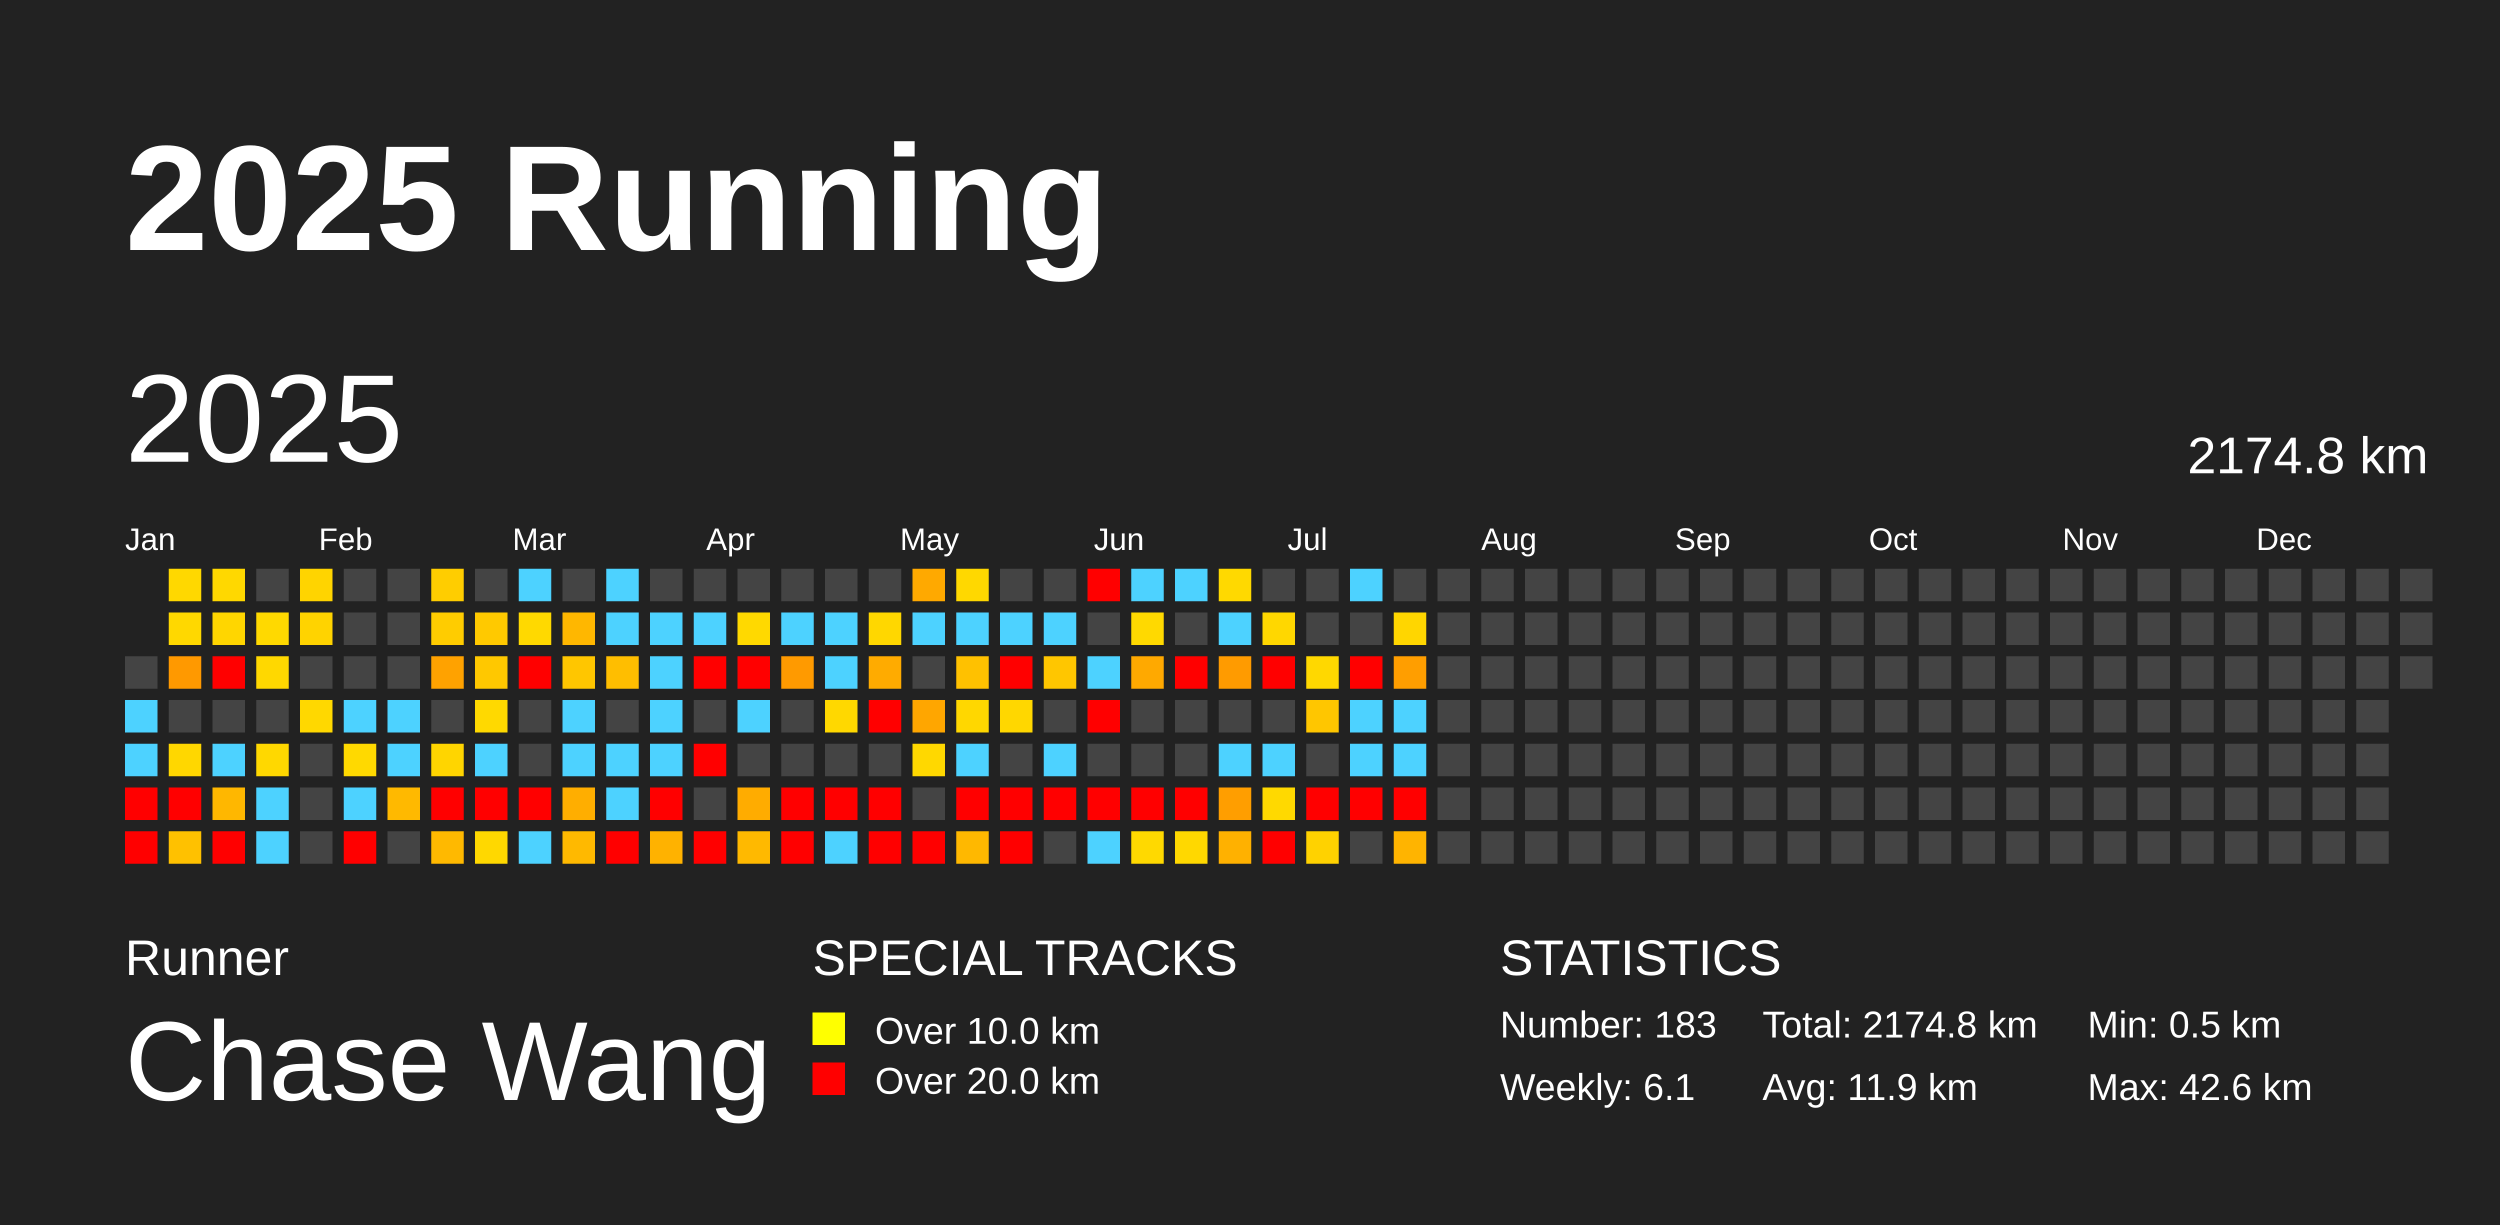
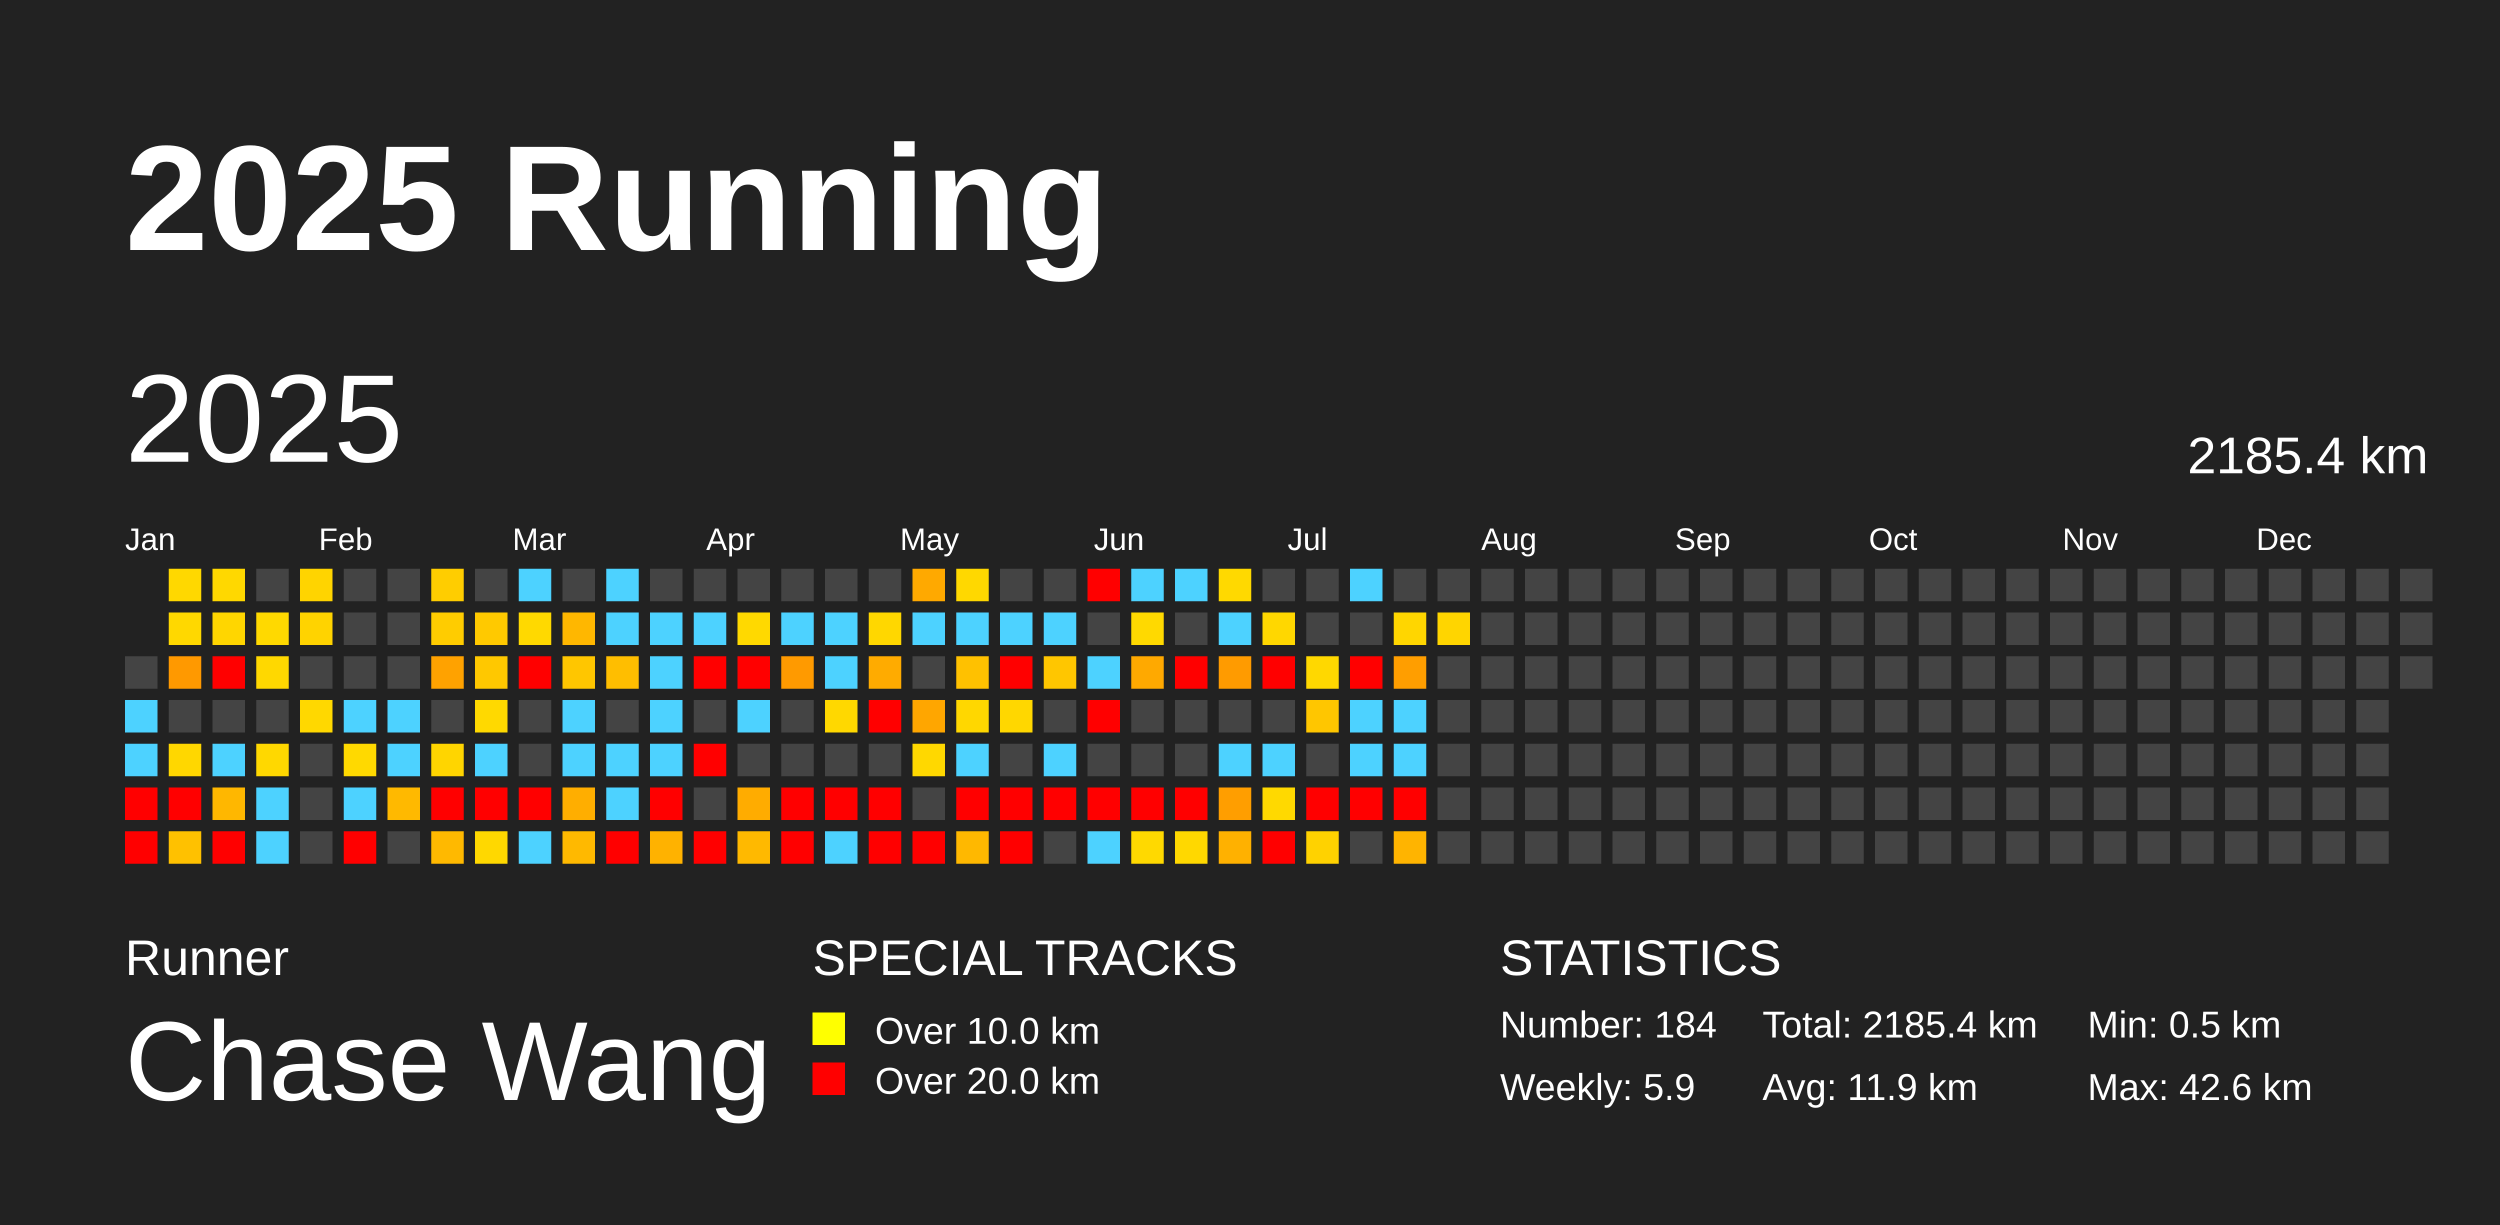
<svg xmlns="http://www.w3.org/2000/svg" baseProfile="full" height="98mm" version="1.1" viewBox="0,0,200,98" width="200mm">
  <defs />
  <rect fill="#222222" height="98" width="200" x="0" y="0" />
  <text fill="#FFFFFF" style="font-size:12px; font-family:Arial; font-weight:bold;" x="10" y="20">2025 Running</text>
  <text fill="#FFFFFF" style="font-size:4px; font-family:Arial" x="10" y="78">Runner</text>
  <text fill="#FFFFFF" style="font-size:9px; font-family:Arial" x="10" y="88">Chase Wang</text>
  <text fill="#FFFFFF" style="font-size:4px; font-family:Arial" x="65" y="78">SPECIAL TRACKS</text>
  <rect fill="yellow" height="2.6" width="2.6" x="65" y="81" />
  <text fill="#FFFFFF" style="font-size:3px; font-family:Arial" x="70" y="83.5">Over 10.0 km</text>
  <rect fill="red" height="2.6" width="2.6" x="65" y="85" />
  <text fill="#FFFFFF" style="font-size:3px; font-family:Arial" x="70" y="87.5">Over 20.0 km</text>
  <text fill="#FFFFFF" style="font-size:4px; font-family:Arial" x="120" y="78">STATISTICS</text>
-   <text fill="#FFFFFF" style="font-size:3px; font-family:Arial" x="120" y="83">Number: 183</text>
-   <text fill="#FFFFFF" style="font-size:3px; font-family:Arial" x="120" y="88">Weekly: 6.1</text>
-   <text fill="#FFFFFF" style="font-size:3px; font-family:Arial" x="141" y="83">Total: 2174.8 km</text>
+   <text fill="#FFFFFF" style="font-size:3px; font-family:Arial" x="120" y="83">Number: 184</text>
+   <text fill="#FFFFFF" style="font-size:3px; font-family:Arial" x="120" y="88">Weekly: 5.9</text>
+   <text fill="#FFFFFF" style="font-size:3px; font-family:Arial" x="141" y="83">Total: 2185.4 km</text>
  <text fill="#FFFFFF" style="font-size:3px; font-family:Arial" x="141" y="88">Avg: 11.9 km</text>
  <text fill="#FFFFFF" style="font-size:3px; font-family:Arial" x="167" y="83">Min: 0.5 km</text>
  <text fill="#FFFFFF" style="font-size:3px; font-family:Arial" x="167" y="88">Max: 42.6 km</text>
  <text dominant-baseline="hanging" fill="#FFFFFF" style="font-size:10.0px; font-family:Arial;" x="10" y="30">2025</text>
-   <text dominant-baseline="hanging" fill="#FFFFFF" style="font-size:4.125px; font-family:Arial;" x="175" y="35">2174.8 km</text>
+   <text dominant-baseline="hanging" fill="#FFFFFF" style="font-size:4.125px; font-family:Arial;" x="175" y="35">2185.4 km</text>
  <text fill="#FFFFFF" style="font-size:2.5px; font-family:Arial" x="10.0" y="44">Jan</text>
  <text fill="#FFFFFF" style="font-size:2.5px; font-family:Arial" x="25.5" y="44">Feb</text>
  <text fill="#FFFFFF" style="font-size:2.5px; font-family:Arial" x="41.0" y="44">Mar</text>
  <text fill="#FFFFFF" style="font-size:2.5px; font-family:Arial" x="56.5" y="44">Apr</text>
  <text fill="#FFFFFF" style="font-size:2.5px; font-family:Arial" x="72.0" y="44">May</text>
  <text fill="#FFFFFF" style="font-size:2.5px; font-family:Arial" x="87.5" y="44">Jun</text>
  <text fill="#FFFFFF" style="font-size:2.5px; font-family:Arial" x="103.0" y="44">Jul</text>
  <text fill="#FFFFFF" style="font-size:2.5px; font-family:Arial" x="118.5" y="44">Aug</text>
  <text fill="#FFFFFF" style="font-size:2.5px; font-family:Arial" x="134.0" y="44">Sep</text>
  <text fill="#FFFFFF" style="font-size:2.5px; font-family:Arial" x="149.5" y="44">Oct</text>
  <text fill="#FFFFFF" style="font-size:2.5px; font-family:Arial" x="165.0" y="44">Nov</text>
  <text fill="#FFFFFF" style="font-size:2.5px; font-family:Arial" x="180.5" y="44">Dec</text>
  <rect fill="#444444" height="2.6" width="2.6" x="10.0" y="52.5" />
  <rect fill="#4dd2ff" height="2.6" width="2.6" x="10.0" y="56.0" />
  <rect fill="#4dd2ff" height="2.6" width="2.6" x="10.0" y="59.5" />
  <rect fill="red" height="2.6" width="2.6" x="10.0" y="63.0" />
  <rect fill="red" height="2.6" width="2.6" x="10.0" y="66.5" />
  <rect fill="#ffd800" height="2.6" width="2.6" x="13.5" y="45.5" />
  <rect fill="#ffd800" height="2.6" width="2.6" x="13.5" y="49.0" />
  <rect fill="#ff9900" height="2.6" width="2.6" x="13.5" y="52.5" />
  <rect fill="#444444" height="2.6" width="2.6" x="13.5" y="56.0" />
  <rect fill="#ffd700" height="2.6" width="2.6" x="13.5" y="59.5" />
  <rect fill="red" height="2.6" width="2.6" x="13.5" y="63.0" />
  <rect fill="#ffc100" height="2.6" width="2.6" x="13.5" y="66.5" />
  <rect fill="#ffd800" height="2.6" width="2.6" x="17.0" y="45.5" />
  <rect fill="#ffd600" height="2.6" width="2.6" x="17.0" y="49.0" />
  <rect fill="red" height="2.6" width="2.6" x="17.0" y="52.5" />
  <rect fill="#444444" height="2.6" width="2.6" x="17.0" y="56.0" />
  <rect fill="#4dd2ff" height="2.6" width="2.6" x="17.0" y="59.5" />
  <rect fill="#ffb700" height="2.6" width="2.6" x="17.0" y="63.0" />
  <rect fill="red" height="2.6" width="2.6" x="17.0" y="66.5" />
  <rect fill="#444444" height="2.6" width="2.6" x="20.5" y="45.5" />
  <rect fill="#ffd900" height="2.6" width="2.6" x="20.5" y="49.0" />
  <rect fill="#ffd800" height="2.6" width="2.6" x="20.5" y="52.5" />
  <rect fill="#444444" height="2.6" width="2.6" x="20.5" y="56.0" />
  <rect fill="#ffd800" height="2.6" width="2.6" x="20.5" y="59.5" />
  <rect fill="#4dd2ff" height="2.6" width="2.6" x="20.5" y="63.0" />
  <rect fill="#4dd2ff" height="2.6" width="2.6" x="20.5" y="66.5" />
  <rect fill="#ffd400" height="2.6" width="2.6" x="24.0" y="45.5" />
  <rect fill="#ffd300" height="2.6" width="2.6" x="24.0" y="49.0" />
  <rect fill="#444444" height="2.6" width="2.6" x="24.0" y="52.5" />
  <rect fill="#ffd800" height="2.6" width="2.6" x="24.0" y="56.0" />
  <rect fill="#444444" height="2.6" width="2.6" x="24.0" y="59.5" />
  <rect fill="#444444" height="2.6" width="2.6" x="24.0" y="63.0" />
  <rect fill="#444444" height="2.6" width="2.6" x="24.0" y="66.5" />
  <rect fill="#444444" height="2.6" width="2.6" x="27.5" y="45.5" />
  <rect fill="#444444" height="2.6" width="2.6" x="27.5" y="49.0" />
  <rect fill="#444444" height="2.6" width="2.6" x="27.5" y="52.5" />
  <rect fill="#4dd2ff" height="2.6" width="2.6" x="27.5" y="56.0" />
  <rect fill="#ffd900" height="2.6" width="2.6" x="27.5" y="59.5" />
  <rect fill="#4dd2ff" height="2.6" width="2.6" x="27.5" y="63.0" />
  <rect fill="red" height="2.6" width="2.6" x="27.5" y="66.5" />
  <rect fill="#444444" height="2.6" width="2.6" x="31.0" y="45.5" />
  <rect fill="#444444" height="2.6" width="2.6" x="31.0" y="49.0" />
  <rect fill="#444444" height="2.6" width="2.6" x="31.0" y="52.5" />
  <rect fill="#4dd2ff" height="2.6" width="2.6" x="31.0" y="56.0" />
  <rect fill="#4dd2ff" height="2.6" width="2.6" x="31.0" y="59.5" />
  <rect fill="#ffb900" height="2.6" width="2.6" x="31.0" y="63.0" />
  <rect fill="#444444" height="2.6" width="2.6" x="31.0" y="66.5" />
  <rect fill="#ffcd00" height="2.6" width="2.6" x="34.5" y="45.5" />
  <rect fill="#ffcc00" height="2.6" width="2.6" x="34.5" y="49.0" />
  <rect fill="#ffa200" height="2.6" width="2.6" x="34.5" y="52.5" />
  <rect fill="#444444" height="2.6" width="2.6" x="34.5" y="56.0" />
  <rect fill="#ffd500" height="2.6" width="2.6" x="34.5" y="59.5" />
  <rect fill="red" height="2.6" width="2.6" x="34.5" y="63.0" />
  <rect fill="#ffb900" height="2.6" width="2.6" x="34.5" y="66.5" />
  <rect fill="#444444" height="2.6" width="2.6" x="38.0" y="45.5" />
  <rect fill="#ffc900" height="2.6" width="2.6" x="38.0" y="49.0" />
  <rect fill="#ffc800" height="2.6" width="2.6" x="38.0" y="52.5" />
  <rect fill="#ffd900" height="2.6" width="2.6" x="38.0" y="56.0" />
  <rect fill="#4dd2ff" height="2.6" width="2.6" x="38.0" y="59.5" />
  <rect fill="red" height="2.6" width="2.6" x="38.0" y="63.0" />
  <rect fill="#ffd800" height="2.6" width="2.6" x="38.0" y="66.5" />
  <rect fill="#4dd2ff" height="2.6" width="2.6" x="41.5" y="45.5" />
  <rect fill="#ffd900" height="2.6" width="2.6" x="41.5" y="49.0" />
  <rect fill="red" height="2.6" width="2.6" x="41.5" y="52.5" />
  <rect fill="#444444" height="2.6" width="2.6" x="41.5" y="56.0" />
  <rect fill="#444444" height="2.6" width="2.6" x="41.5" y="59.5" />
  <rect fill="red" height="2.6" width="2.6" x="41.5" y="63.0" />
  <rect fill="#4dd2ff" height="2.6" width="2.6" x="41.5" y="66.5" />
  <rect fill="#444444" height="2.6" width="2.6" x="45.0" y="45.5" />
  <rect fill="#ffb700" height="2.6" width="2.6" x="45.0" y="49.0" />
  <rect fill="#ffc600" height="2.6" width="2.6" x="45.0" y="52.5" />
  <rect fill="#4dd2ff" height="2.6" width="2.6" x="45.0" y="56.0" />
  <rect fill="#4dd2ff" height="2.6" width="2.6" x="45.0" y="59.5" />
  <rect fill="#ffae00" height="2.6" width="2.6" x="45.0" y="63.0" />
  <rect fill="#ffb900" height="2.6" width="2.6" x="45.0" y="66.5" />
  <rect fill="#4dd2ff" height="2.6" width="2.6" x="48.5" y="45.5" />
  <rect fill="#4dd2ff" height="2.6" width="2.6" x="48.5" y="49.0" />
  <rect fill="#ffbe00" height="2.6" width="2.6" x="48.5" y="52.5" />
  <rect fill="#444444" height="2.6" width="2.6" x="48.5" y="56.0" />
  <rect fill="#4dd2ff" height="2.6" width="2.6" x="48.5" y="59.5" />
  <rect fill="#4dd2ff" height="2.6" width="2.6" x="48.5" y="63.0" />
  <rect fill="red" height="2.6" width="2.6" x="48.5" y="66.5" />
  <rect fill="#444444" height="2.6" width="2.6" x="52.0" y="45.5" />
  <rect fill="#4dd2ff" height="2.6" width="2.6" x="52.0" y="49.0" />
  <rect fill="#4dd2ff" height="2.6" width="2.6" x="52.0" y="52.5" />
  <rect fill="#4dd2ff" height="2.6" width="2.6" x="52.0" y="56.0" />
  <rect fill="#4dd2ff" height="2.6" width="2.6" x="52.0" y="59.5" />
  <rect fill="red" height="2.6" width="2.6" x="52.0" y="63.0" />
  <rect fill="#ffb200" height="2.6" width="2.6" x="52.0" y="66.5" />
  <rect fill="#444444" height="2.6" width="2.6" x="55.5" y="45.5" />
  <rect fill="#4dd2ff" height="2.6" width="2.6" x="55.5" y="49.0" />
  <rect fill="red" height="2.6" width="2.6" x="55.5" y="52.5" />
  <rect fill="#444444" height="2.6" width="2.6" x="55.5" y="56.0" />
  <rect fill="red" height="2.6" width="2.6" x="55.5" y="59.5" />
  <rect fill="#444444" height="2.6" width="2.6" x="55.5" y="63.0" />
  <rect fill="red" height="2.6" width="2.6" x="55.5" y="66.5" />
  <rect fill="#444444" height="2.6" width="2.6" x="59.0" y="45.5" />
  <rect fill="#ffd900" height="2.6" width="2.6" x="59.0" y="49.0" />
  <rect fill="red" height="2.6" width="2.6" x="59.0" y="52.5" />
  <rect fill="#4dd2ff" height="2.6" width="2.6" x="59.0" y="56.0" />
  <rect fill="#444444" height="2.6" width="2.6" x="59.0" y="59.5" />
  <rect fill="#ffac00" height="2.6" width="2.6" x="59.0" y="63.0" />
  <rect fill="#ffb900" height="2.6" width="2.6" x="59.0" y="66.5" />
  <rect fill="#444444" height="2.6" width="2.6" x="62.5" y="45.5" />
  <rect fill="#4dd2ff" height="2.6" width="2.6" x="62.5" y="49.0" />
  <rect fill="#ff9a00" height="2.6" width="2.6" x="62.5" y="52.5" />
  <rect fill="#444444" height="2.6" width="2.6" x="62.5" y="56.0" />
  <rect fill="#444444" height="2.6" width="2.6" x="62.5" y="59.5" />
  <rect fill="red" height="2.6" width="2.6" x="62.5" y="63.0" />
  <rect fill="red" height="2.6" width="2.6" x="62.5" y="66.5" />
  <rect fill="#444444" height="2.6" width="2.6" x="66.0" y="45.5" />
  <rect fill="#4dd2ff" height="2.6" width="2.6" x="66.0" y="49.0" />
  <rect fill="#4dd2ff" height="2.6" width="2.6" x="66.0" y="52.5" />
  <rect fill="#ffd800" height="2.6" width="2.6" x="66.0" y="56.0" />
  <rect fill="#444444" height="2.6" width="2.6" x="66.0" y="59.5" />
  <rect fill="red" height="2.6" width="2.6" x="66.0" y="63.0" />
  <rect fill="#4dd2ff" height="2.6" width="2.6" x="66.0" y="66.5" />
  <rect fill="#444444" height="2.6" width="2.6" x="69.5" y="45.5" />
  <rect fill="#ffd700" height="2.6" width="2.6" x="69.5" y="49.0" />
  <rect fill="#ffab00" height="2.6" width="2.6" x="69.5" y="52.5" />
  <rect fill="red" height="2.6" width="2.6" x="69.5" y="56.0" />
  <rect fill="#444444" height="2.6" width="2.6" x="69.5" y="59.5" />
  <rect fill="red" height="2.6" width="2.6" x="69.5" y="63.0" />
  <rect fill="red" height="2.6" width="2.6" x="69.5" y="66.5" />
  <rect fill="#ffa900" height="2.6" width="2.6" x="73.0" y="45.5" />
  <rect fill="#4dd2ff" height="2.6" width="2.6" x="73.0" y="49.0" />
  <rect fill="#444444" height="2.6" width="2.6" x="73.0" y="52.5" />
  <rect fill="#ffa600" height="2.6" width="2.6" x="73.0" y="56.0" />
  <rect fill="#ffd800" height="2.6" width="2.6" x="73.0" y="59.5" />
  <rect fill="#444444" height="2.6" width="2.6" x="73.0" y="63.0" />
  <rect fill="red" height="2.6" width="2.6" x="73.0" y="66.5" />
  <rect fill="#ffd800" height="2.6" width="2.6" x="76.5" y="45.5" />
  <rect fill="#4dd2ff" height="2.6" width="2.6" x="76.5" y="49.0" />
  <rect fill="#ffc100" height="2.6" width="2.6" x="76.5" y="52.5" />
  <rect fill="#ffd700" height="2.6" width="2.6" x="76.5" y="56.0" />
  <rect fill="#4dd2ff" height="2.6" width="2.6" x="76.5" y="59.5" />
  <rect fill="red" height="2.6" width="2.6" x="76.5" y="63.0" />
  <rect fill="#ffb800" height="2.6" width="2.6" x="76.5" y="66.5" />
  <rect fill="#444444" height="2.6" width="2.6" x="80.0" y="45.5" />
  <rect fill="#4dd2ff" height="2.6" width="2.6" x="80.0" y="49.0" />
  <rect fill="red" height="2.6" width="2.6" x="80.0" y="52.5" />
  <rect fill="#ffd700" height="2.6" width="2.6" x="80.0" y="56.0" />
  <rect fill="#444444" height="2.6" width="2.6" x="80.0" y="59.5" />
  <rect fill="red" height="2.6" width="2.6" x="80.0" y="63.0" />
  <rect fill="red" height="2.6" width="2.6" x="80.0" y="66.5" />
  <rect fill="#444444" height="2.6" width="2.6" x="83.5" y="45.5" />
  <rect fill="#4dd2ff" height="2.6" width="2.6" x="83.5" y="49.0" />
  <rect fill="#ffc600" height="2.6" width="2.6" x="83.5" y="52.5" />
  <rect fill="#444444" height="2.6" width="2.6" x="83.5" y="56.0" />
  <rect fill="#4dd2ff" height="2.6" width="2.6" x="83.5" y="59.5" />
  <rect fill="red" height="2.6" width="2.6" x="83.5" y="63.0" />
  <rect fill="#444444" height="2.6" width="2.6" x="83.5" y="66.5" />
  <rect fill="red" height="2.6" width="2.6" x="87.0" y="45.5" />
  <rect fill="#444444" height="2.6" width="2.6" x="87.0" y="49.0" />
  <rect fill="#4dd2ff" height="2.6" width="2.6" x="87.0" y="52.5" />
  <rect fill="red" height="2.6" width="2.6" x="87.0" y="56.0" />
  <rect fill="#444444" height="2.6" width="2.6" x="87.0" y="59.5" />
  <rect fill="red" height="2.6" width="2.6" x="87.0" y="63.0" />
  <rect fill="#4dd2ff" height="2.6" width="2.6" x="87.0" y="66.5" />
  <rect fill="#4dd2ff" height="2.6" width="2.6" x="90.5" y="45.5" />
  <rect fill="#ffd900" height="2.6" width="2.6" x="90.5" y="49.0" />
  <rect fill="#ffa900" height="2.6" width="2.6" x="90.5" y="52.5" />
  <rect fill="#444444" height="2.6" width="2.6" x="90.5" y="56.0" />
  <rect fill="#444444" height="2.6" width="2.6" x="90.5" y="59.5" />
  <rect fill="red" height="2.6" width="2.6" x="90.5" y="63.0" />
  <rect fill="#ffd900" height="2.6" width="2.6" x="90.5" y="66.5" />
  <rect fill="#4dd2ff" height="2.6" width="2.6" x="94.0" y="45.5" />
  <rect fill="#444444" height="2.6" width="2.6" x="94.0" y="49.0" />
  <rect fill="red" height="2.6" width="2.6" x="94.0" y="52.5" />
  <rect fill="#444444" height="2.6" width="2.6" x="94.0" y="56.0" />
  <rect fill="#444444" height="2.6" width="2.6" x="94.0" y="59.5" />
  <rect fill="red" height="2.6" width="2.6" x="94.0" y="63.0" />
  <rect fill="#ffd800" height="2.6" width="2.6" x="94.0" y="66.5" />
  <rect fill="#ffd900" height="2.6" width="2.6" x="97.5" y="45.5" />
  <rect fill="#4dd2ff" height="2.6" width="2.6" x="97.5" y="49.0" />
  <rect fill="#ff9b00" height="2.6" width="2.6" x="97.5" y="52.5" />
  <rect fill="#444444" height="2.6" width="2.6" x="97.5" y="56.0" />
  <rect fill="#4dd2ff" height="2.6" width="2.6" x="97.5" y="59.5" />
  <rect fill="#ff9e00" height="2.6" width="2.6" x="97.5" y="63.0" />
  <rect fill="#ffb100" height="2.6" width="2.6" x="97.5" y="66.5" />
  <rect fill="#444444" height="2.6" width="2.6" x="101.0" y="45.5" />
  <rect fill="#ffd700" height="2.6" width="2.6" x="101.0" y="49.0" />
  <rect fill="red" height="2.6" width="2.6" x="101.0" y="52.5" />
  <rect fill="#444444" height="2.6" width="2.6" x="101.0" y="56.0" />
  <rect fill="#4dd2ff" height="2.6" width="2.6" x="101.0" y="59.5" />
  <rect fill="#ffd900" height="2.6" width="2.6" x="101.0" y="63.0" />
  <rect fill="red" height="2.6" width="2.6" x="101.0" y="66.5" />
  <rect fill="#444444" height="2.6" width="2.6" x="104.5" y="45.5" />
  <rect fill="#444444" height="2.6" width="2.6" x="104.5" y="49.0" />
  <rect fill="#ffd800" height="2.6" width="2.6" x="104.5" y="52.5" />
  <rect fill="#ffc600" height="2.6" width="2.6" x="104.5" y="56.0" />
  <rect fill="#444444" height="2.6" width="2.6" x="104.5" y="59.5" />
  <rect fill="red" height="2.6" width="2.6" x="104.5" y="63.0" />
  <rect fill="#ffd200" height="2.6" width="2.6" x="104.5" y="66.5" />
  <rect fill="#4dd2ff" height="2.6" width="2.6" x="108.0" y="45.5" />
  <rect fill="#444444" height="2.6" width="2.6" x="108.0" y="49.0" />
  <rect fill="red" height="2.6" width="2.6" x="108.0" y="52.5" />
  <rect fill="#4dd2ff" height="2.6" width="2.6" x="108.0" y="56.0" />
  <rect fill="#4dd2ff" height="2.6" width="2.6" x="108.0" y="59.5" />
  <rect fill="red" height="2.6" width="2.6" x="108.0" y="63.0" />
  <rect fill="#444444" height="2.6" width="2.6" x="108.0" y="66.5" />
  <rect fill="#444444" height="2.6" width="2.6" x="111.5" y="45.5" />
  <rect fill="#ffd600" height="2.6" width="2.6" x="111.5" y="49.0" />
  <rect fill="#ff9e00" height="2.6" width="2.6" x="111.5" y="52.5" />
  <rect fill="#4dd2ff" height="2.6" width="2.6" x="111.5" y="56.0" />
  <rect fill="#4dd2ff" height="2.6" width="2.6" x="111.5" y="59.5" />
  <rect fill="red" height="2.6" width="2.6" x="111.5" y="63.0" />
  <rect fill="#ffb400" height="2.6" width="2.6" x="111.5" y="66.5" />
  <rect fill="#444444" height="2.6" width="2.6" x="115.0" y="45.5" />
-   <rect fill="#444444" height="2.6" width="2.6" x="115.0" y="49.0" />
+   <rect fill="#ffd500" height="2.6" width="2.6" x="115.0" y="49.0" />
  <rect fill="#444444" height="2.6" width="2.6" x="115.0" y="52.5" />
  <rect fill="#444444" height="2.6" width="2.6" x="115.0" y="56.0" />
  <rect fill="#444444" height="2.6" width="2.6" x="115.0" y="59.5" />
  <rect fill="#444444" height="2.6" width="2.6" x="115.0" y="63.0" />
  <rect fill="#444444" height="2.6" width="2.6" x="115.0" y="66.5" />
  <rect fill="#444444" height="2.6" width="2.6" x="118.5" y="45.5" />
  <rect fill="#444444" height="2.6" width="2.6" x="118.5" y="49.0" />
  <rect fill="#444444" height="2.6" width="2.6" x="118.5" y="52.5" />
  <rect fill="#444444" height="2.6" width="2.6" x="118.5" y="56.0" />
  <rect fill="#444444" height="2.6" width="2.6" x="118.5" y="59.5" />
  <rect fill="#444444" height="2.6" width="2.6" x="118.5" y="63.0" />
  <rect fill="#444444" height="2.6" width="2.6" x="118.5" y="66.5" />
  <rect fill="#444444" height="2.6" width="2.6" x="122.0" y="45.5" />
  <rect fill="#444444" height="2.6" width="2.6" x="122.0" y="49.0" />
  <rect fill="#444444" height="2.6" width="2.6" x="122.0" y="52.5" />
  <rect fill="#444444" height="2.6" width="2.6" x="122.0" y="56.0" />
  <rect fill="#444444" height="2.6" width="2.6" x="122.0" y="59.5" />
  <rect fill="#444444" height="2.6" width="2.6" x="122.0" y="63.0" />
  <rect fill="#444444" height="2.6" width="2.6" x="122.0" y="66.5" />
  <rect fill="#444444" height="2.6" width="2.6" x="125.5" y="45.5" />
  <rect fill="#444444" height="2.6" width="2.6" x="125.5" y="49.0" />
  <rect fill="#444444" height="2.6" width="2.6" x="125.5" y="52.5" />
  <rect fill="#444444" height="2.6" width="2.6" x="125.5" y="56.0" />
  <rect fill="#444444" height="2.6" width="2.6" x="125.5" y="59.5" />
  <rect fill="#444444" height="2.6" width="2.6" x="125.5" y="63.0" />
  <rect fill="#444444" height="2.6" width="2.6" x="125.5" y="66.5" />
  <rect fill="#444444" height="2.6" width="2.6" x="129.0" y="45.5" />
  <rect fill="#444444" height="2.6" width="2.6" x="129.0" y="49.0" />
  <rect fill="#444444" height="2.6" width="2.6" x="129.0" y="52.5" />
  <rect fill="#444444" height="2.6" width="2.6" x="129.0" y="56.0" />
  <rect fill="#444444" height="2.6" width="2.6" x="129.0" y="59.5" />
  <rect fill="#444444" height="2.6" width="2.6" x="129.0" y="63.0" />
  <rect fill="#444444" height="2.6" width="2.6" x="129.0" y="66.5" />
  <rect fill="#444444" height="2.6" width="2.6" x="132.5" y="45.5" />
  <rect fill="#444444" height="2.6" width="2.6" x="132.5" y="49.0" />
  <rect fill="#444444" height="2.6" width="2.6" x="132.5" y="52.5" />
  <rect fill="#444444" height="2.6" width="2.6" x="132.5" y="56.0" />
  <rect fill="#444444" height="2.6" width="2.6" x="132.5" y="59.5" />
  <rect fill="#444444" height="2.6" width="2.6" x="132.5" y="63.0" />
  <rect fill="#444444" height="2.6" width="2.6" x="132.5" y="66.5" />
  <rect fill="#444444" height="2.6" width="2.6" x="136.0" y="45.5" />
  <rect fill="#444444" height="2.6" width="2.6" x="136.0" y="49.0" />
  <rect fill="#444444" height="2.6" width="2.6" x="136.0" y="52.5" />
  <rect fill="#444444" height="2.6" width="2.6" x="136.0" y="56.0" />
  <rect fill="#444444" height="2.6" width="2.6" x="136.0" y="59.5" />
  <rect fill="#444444" height="2.6" width="2.6" x="136.0" y="63.0" />
  <rect fill="#444444" height="2.6" width="2.6" x="136.0" y="66.5" />
  <rect fill="#444444" height="2.6" width="2.6" x="139.5" y="45.5" />
  <rect fill="#444444" height="2.6" width="2.6" x="139.5" y="49.0" />
  <rect fill="#444444" height="2.6" width="2.6" x="139.5" y="52.5" />
  <rect fill="#444444" height="2.6" width="2.6" x="139.5" y="56.0" />
  <rect fill="#444444" height="2.6" width="2.6" x="139.5" y="59.5" />
  <rect fill="#444444" height="2.6" width="2.6" x="139.5" y="63.0" />
  <rect fill="#444444" height="2.6" width="2.6" x="139.5" y="66.5" />
  <rect fill="#444444" height="2.6" width="2.6" x="143.0" y="45.5" />
  <rect fill="#444444" height="2.6" width="2.6" x="143.0" y="49.0" />
  <rect fill="#444444" height="2.6" width="2.6" x="143.0" y="52.5" />
  <rect fill="#444444" height="2.6" width="2.6" x="143.0" y="56.0" />
  <rect fill="#444444" height="2.6" width="2.6" x="143.0" y="59.5" />
  <rect fill="#444444" height="2.6" width="2.6" x="143.0" y="63.0" />
  <rect fill="#444444" height="2.6" width="2.6" x="143.0" y="66.5" />
  <rect fill="#444444" height="2.6" width="2.6" x="146.5" y="45.5" />
  <rect fill="#444444" height="2.6" width="2.6" x="146.5" y="49.0" />
  <rect fill="#444444" height="2.6" width="2.6" x="146.5" y="52.5" />
  <rect fill="#444444" height="2.6" width="2.6" x="146.5" y="56.0" />
  <rect fill="#444444" height="2.6" width="2.6" x="146.5" y="59.5" />
  <rect fill="#444444" height="2.6" width="2.6" x="146.5" y="63.0" />
  <rect fill="#444444" height="2.6" width="2.6" x="146.5" y="66.5" />
  <rect fill="#444444" height="2.6" width="2.6" x="150.0" y="45.5" />
  <rect fill="#444444" height="2.6" width="2.6" x="150.0" y="49.0" />
  <rect fill="#444444" height="2.6" width="2.6" x="150.0" y="52.5" />
  <rect fill="#444444" height="2.6" width="2.6" x="150.0" y="56.0" />
  <rect fill="#444444" height="2.6" width="2.6" x="150.0" y="59.5" />
  <rect fill="#444444" height="2.6" width="2.6" x="150.0" y="63.0" />
  <rect fill="#444444" height="2.6" width="2.6" x="150.0" y="66.5" />
  <rect fill="#444444" height="2.6" width="2.6" x="153.5" y="45.5" />
  <rect fill="#444444" height="2.6" width="2.6" x="153.5" y="49.0" />
  <rect fill="#444444" height="2.6" width="2.6" x="153.5" y="52.5" />
  <rect fill="#444444" height="2.6" width="2.6" x="153.5" y="56.0" />
  <rect fill="#444444" height="2.6" width="2.6" x="153.5" y="59.5" />
  <rect fill="#444444" height="2.6" width="2.6" x="153.5" y="63.0" />
  <rect fill="#444444" height="2.6" width="2.6" x="153.5" y="66.5" />
  <rect fill="#444444" height="2.6" width="2.6" x="157.0" y="45.5" />
  <rect fill="#444444" height="2.6" width="2.6" x="157.0" y="49.0" />
  <rect fill="#444444" height="2.6" width="2.6" x="157.0" y="52.5" />
  <rect fill="#444444" height="2.6" width="2.6" x="157.0" y="56.0" />
  <rect fill="#444444" height="2.6" width="2.6" x="157.0" y="59.5" />
  <rect fill="#444444" height="2.6" width="2.6" x="157.0" y="63.0" />
  <rect fill="#444444" height="2.6" width="2.6" x="157.0" y="66.5" />
  <rect fill="#444444" height="2.6" width="2.6" x="160.5" y="45.5" />
  <rect fill="#444444" height="2.6" width="2.6" x="160.5" y="49.0" />
  <rect fill="#444444" height="2.6" width="2.6" x="160.5" y="52.5" />
  <rect fill="#444444" height="2.6" width="2.6" x="160.5" y="56.0" />
  <rect fill="#444444" height="2.6" width="2.6" x="160.5" y="59.5" />
  <rect fill="#444444" height="2.6" width="2.6" x="160.5" y="63.0" />
  <rect fill="#444444" height="2.6" width="2.6" x="160.5" y="66.5" />
  <rect fill="#444444" height="2.6" width="2.6" x="164.0" y="45.5" />
  <rect fill="#444444" height="2.6" width="2.6" x="164.0" y="49.0" />
  <rect fill="#444444" height="2.6" width="2.6" x="164.0" y="52.5" />
  <rect fill="#444444" height="2.6" width="2.6" x="164.0" y="56.0" />
  <rect fill="#444444" height="2.6" width="2.6" x="164.0" y="59.5" />
  <rect fill="#444444" height="2.6" width="2.6" x="164.0" y="63.0" />
  <rect fill="#444444" height="2.6" width="2.6" x="164.0" y="66.5" />
  <rect fill="#444444" height="2.6" width="2.6" x="167.5" y="45.5" />
  <rect fill="#444444" height="2.6" width="2.6" x="167.5" y="49.0" />
  <rect fill="#444444" height="2.6" width="2.6" x="167.5" y="52.5" />
  <rect fill="#444444" height="2.6" width="2.6" x="167.5" y="56.0" />
  <rect fill="#444444" height="2.6" width="2.6" x="167.5" y="59.5" />
  <rect fill="#444444" height="2.6" width="2.6" x="167.5" y="63.0" />
  <rect fill="#444444" height="2.6" width="2.6" x="167.5" y="66.5" />
  <rect fill="#444444" height="2.6" width="2.6" x="171.0" y="45.5" />
  <rect fill="#444444" height="2.6" width="2.6" x="171.0" y="49.0" />
  <rect fill="#444444" height="2.6" width="2.6" x="171.0" y="52.5" />
  <rect fill="#444444" height="2.6" width="2.6" x="171.0" y="56.0" />
  <rect fill="#444444" height="2.6" width="2.6" x="171.0" y="59.5" />
  <rect fill="#444444" height="2.6" width="2.6" x="171.0" y="63.0" />
  <rect fill="#444444" height="2.6" width="2.6" x="171.0" y="66.5" />
  <rect fill="#444444" height="2.6" width="2.6" x="174.5" y="45.5" />
  <rect fill="#444444" height="2.6" width="2.6" x="174.5" y="49.0" />
  <rect fill="#444444" height="2.6" width="2.6" x="174.5" y="52.5" />
  <rect fill="#444444" height="2.6" width="2.6" x="174.5" y="56.0" />
  <rect fill="#444444" height="2.6" width="2.6" x="174.5" y="59.5" />
  <rect fill="#444444" height="2.6" width="2.6" x="174.5" y="63.0" />
  <rect fill="#444444" height="2.6" width="2.6" x="174.5" y="66.5" />
  <rect fill="#444444" height="2.6" width="2.6" x="178.0" y="45.5" />
  <rect fill="#444444" height="2.6" width="2.6" x="178.0" y="49.0" />
  <rect fill="#444444" height="2.6" width="2.6" x="178.0" y="52.5" />
  <rect fill="#444444" height="2.6" width="2.6" x="178.0" y="56.0" />
  <rect fill="#444444" height="2.6" width="2.6" x="178.0" y="59.5" />
  <rect fill="#444444" height="2.6" width="2.6" x="178.0" y="63.0" />
  <rect fill="#444444" height="2.6" width="2.6" x="178.0" y="66.5" />
  <rect fill="#444444" height="2.6" width="2.6" x="181.5" y="45.5" />
  <rect fill="#444444" height="2.6" width="2.6" x="181.5" y="49.0" />
  <rect fill="#444444" height="2.6" width="2.6" x="181.5" y="52.5" />
  <rect fill="#444444" height="2.6" width="2.6" x="181.5" y="56.0" />
  <rect fill="#444444" height="2.6" width="2.6" x="181.5" y="59.5" />
  <rect fill="#444444" height="2.6" width="2.6" x="181.5" y="63.0" />
  <rect fill="#444444" height="2.6" width="2.6" x="181.5" y="66.5" />
  <rect fill="#444444" height="2.6" width="2.6" x="185.0" y="45.5" />
  <rect fill="#444444" height="2.6" width="2.6" x="185.0" y="49.0" />
  <rect fill="#444444" height="2.6" width="2.6" x="185.0" y="52.5" />
  <rect fill="#444444" height="2.6" width="2.6" x="185.0" y="56.0" />
  <rect fill="#444444" height="2.6" width="2.6" x="185.0" y="59.5" />
  <rect fill="#444444" height="2.6" width="2.6" x="185.0" y="63.0" />
  <rect fill="#444444" height="2.6" width="2.6" x="185.0" y="66.5" />
  <rect fill="#444444" height="2.6" width="2.6" x="188.5" y="45.5" />
  <rect fill="#444444" height="2.6" width="2.6" x="188.5" y="49.0" />
  <rect fill="#444444" height="2.6" width="2.6" x="188.5" y="52.5" />
  <rect fill="#444444" height="2.6" width="2.6" x="188.5" y="56.0" />
  <rect fill="#444444" height="2.6" width="2.6" x="188.5" y="59.5" />
  <rect fill="#444444" height="2.6" width="2.6" x="188.5" y="63.0" />
  <rect fill="#444444" height="2.6" width="2.6" x="188.5" y="66.5" />
  <rect fill="#444444" height="2.6" width="2.6" x="192.0" y="45.5" />
  <rect fill="#444444" height="2.6" width="2.6" x="192.0" y="49.0" />
  <rect fill="#444444" height="2.6" width="2.6" x="192.0" y="52.5" />
</svg>
